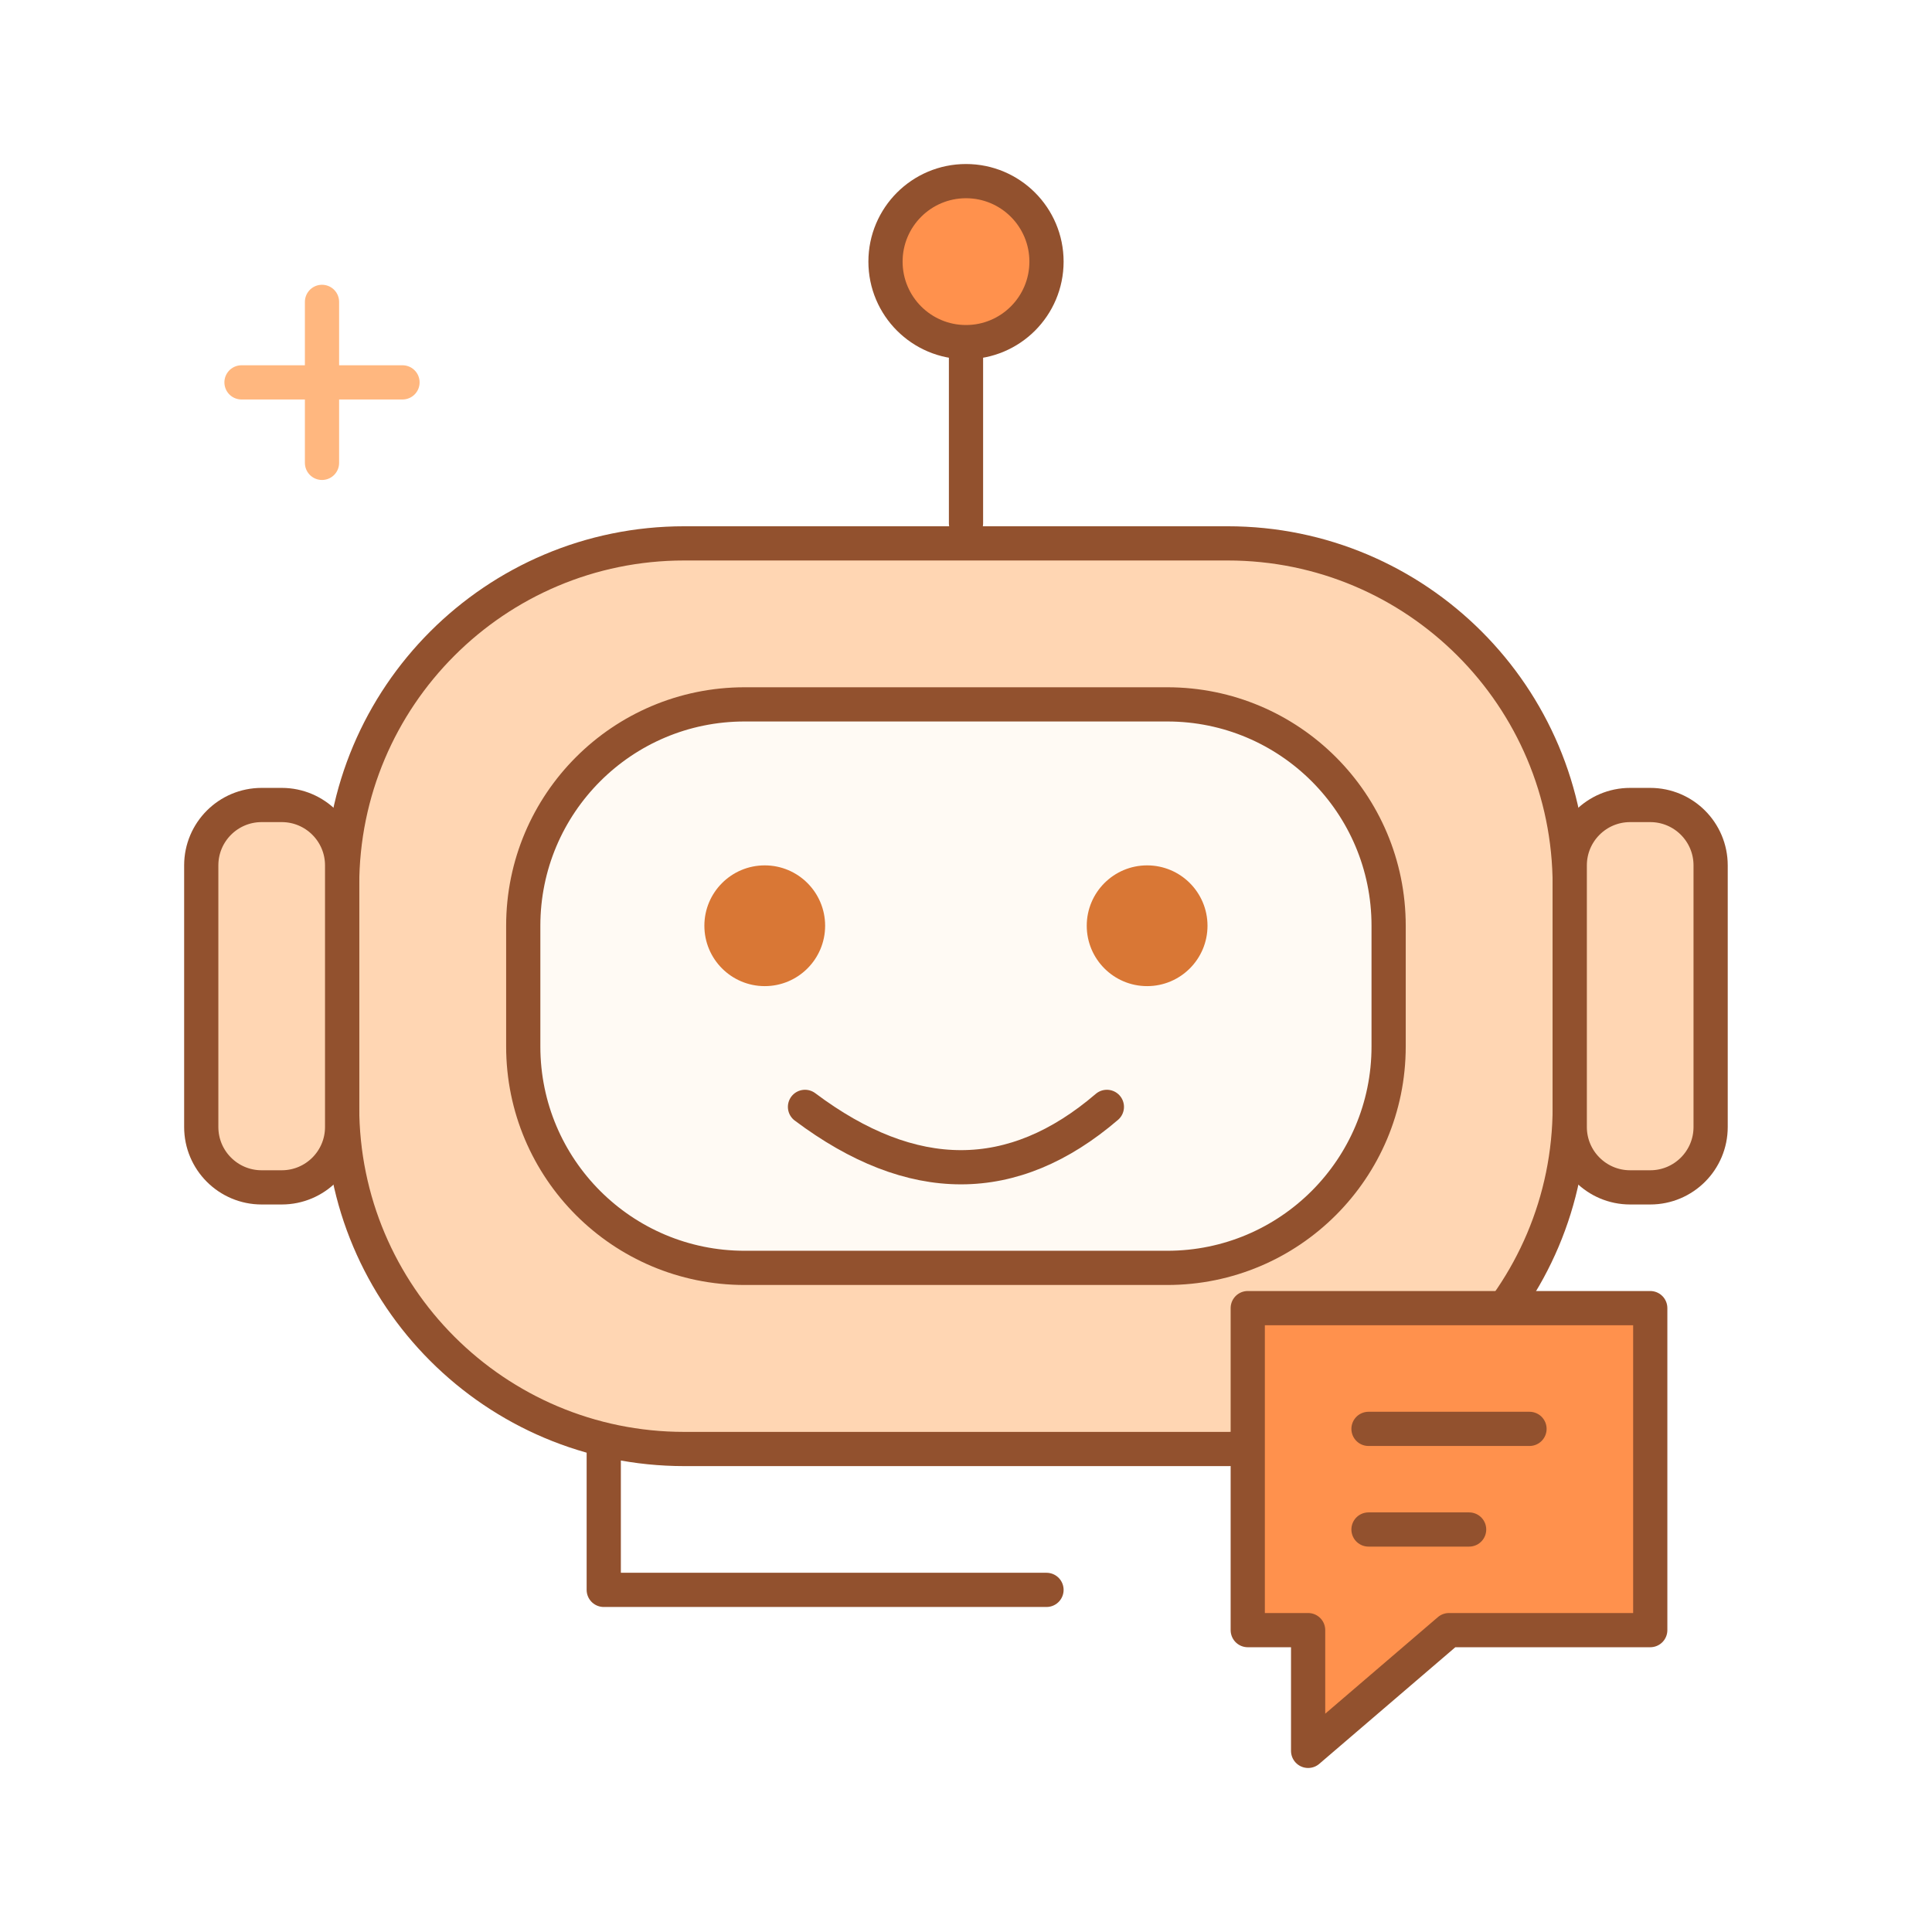
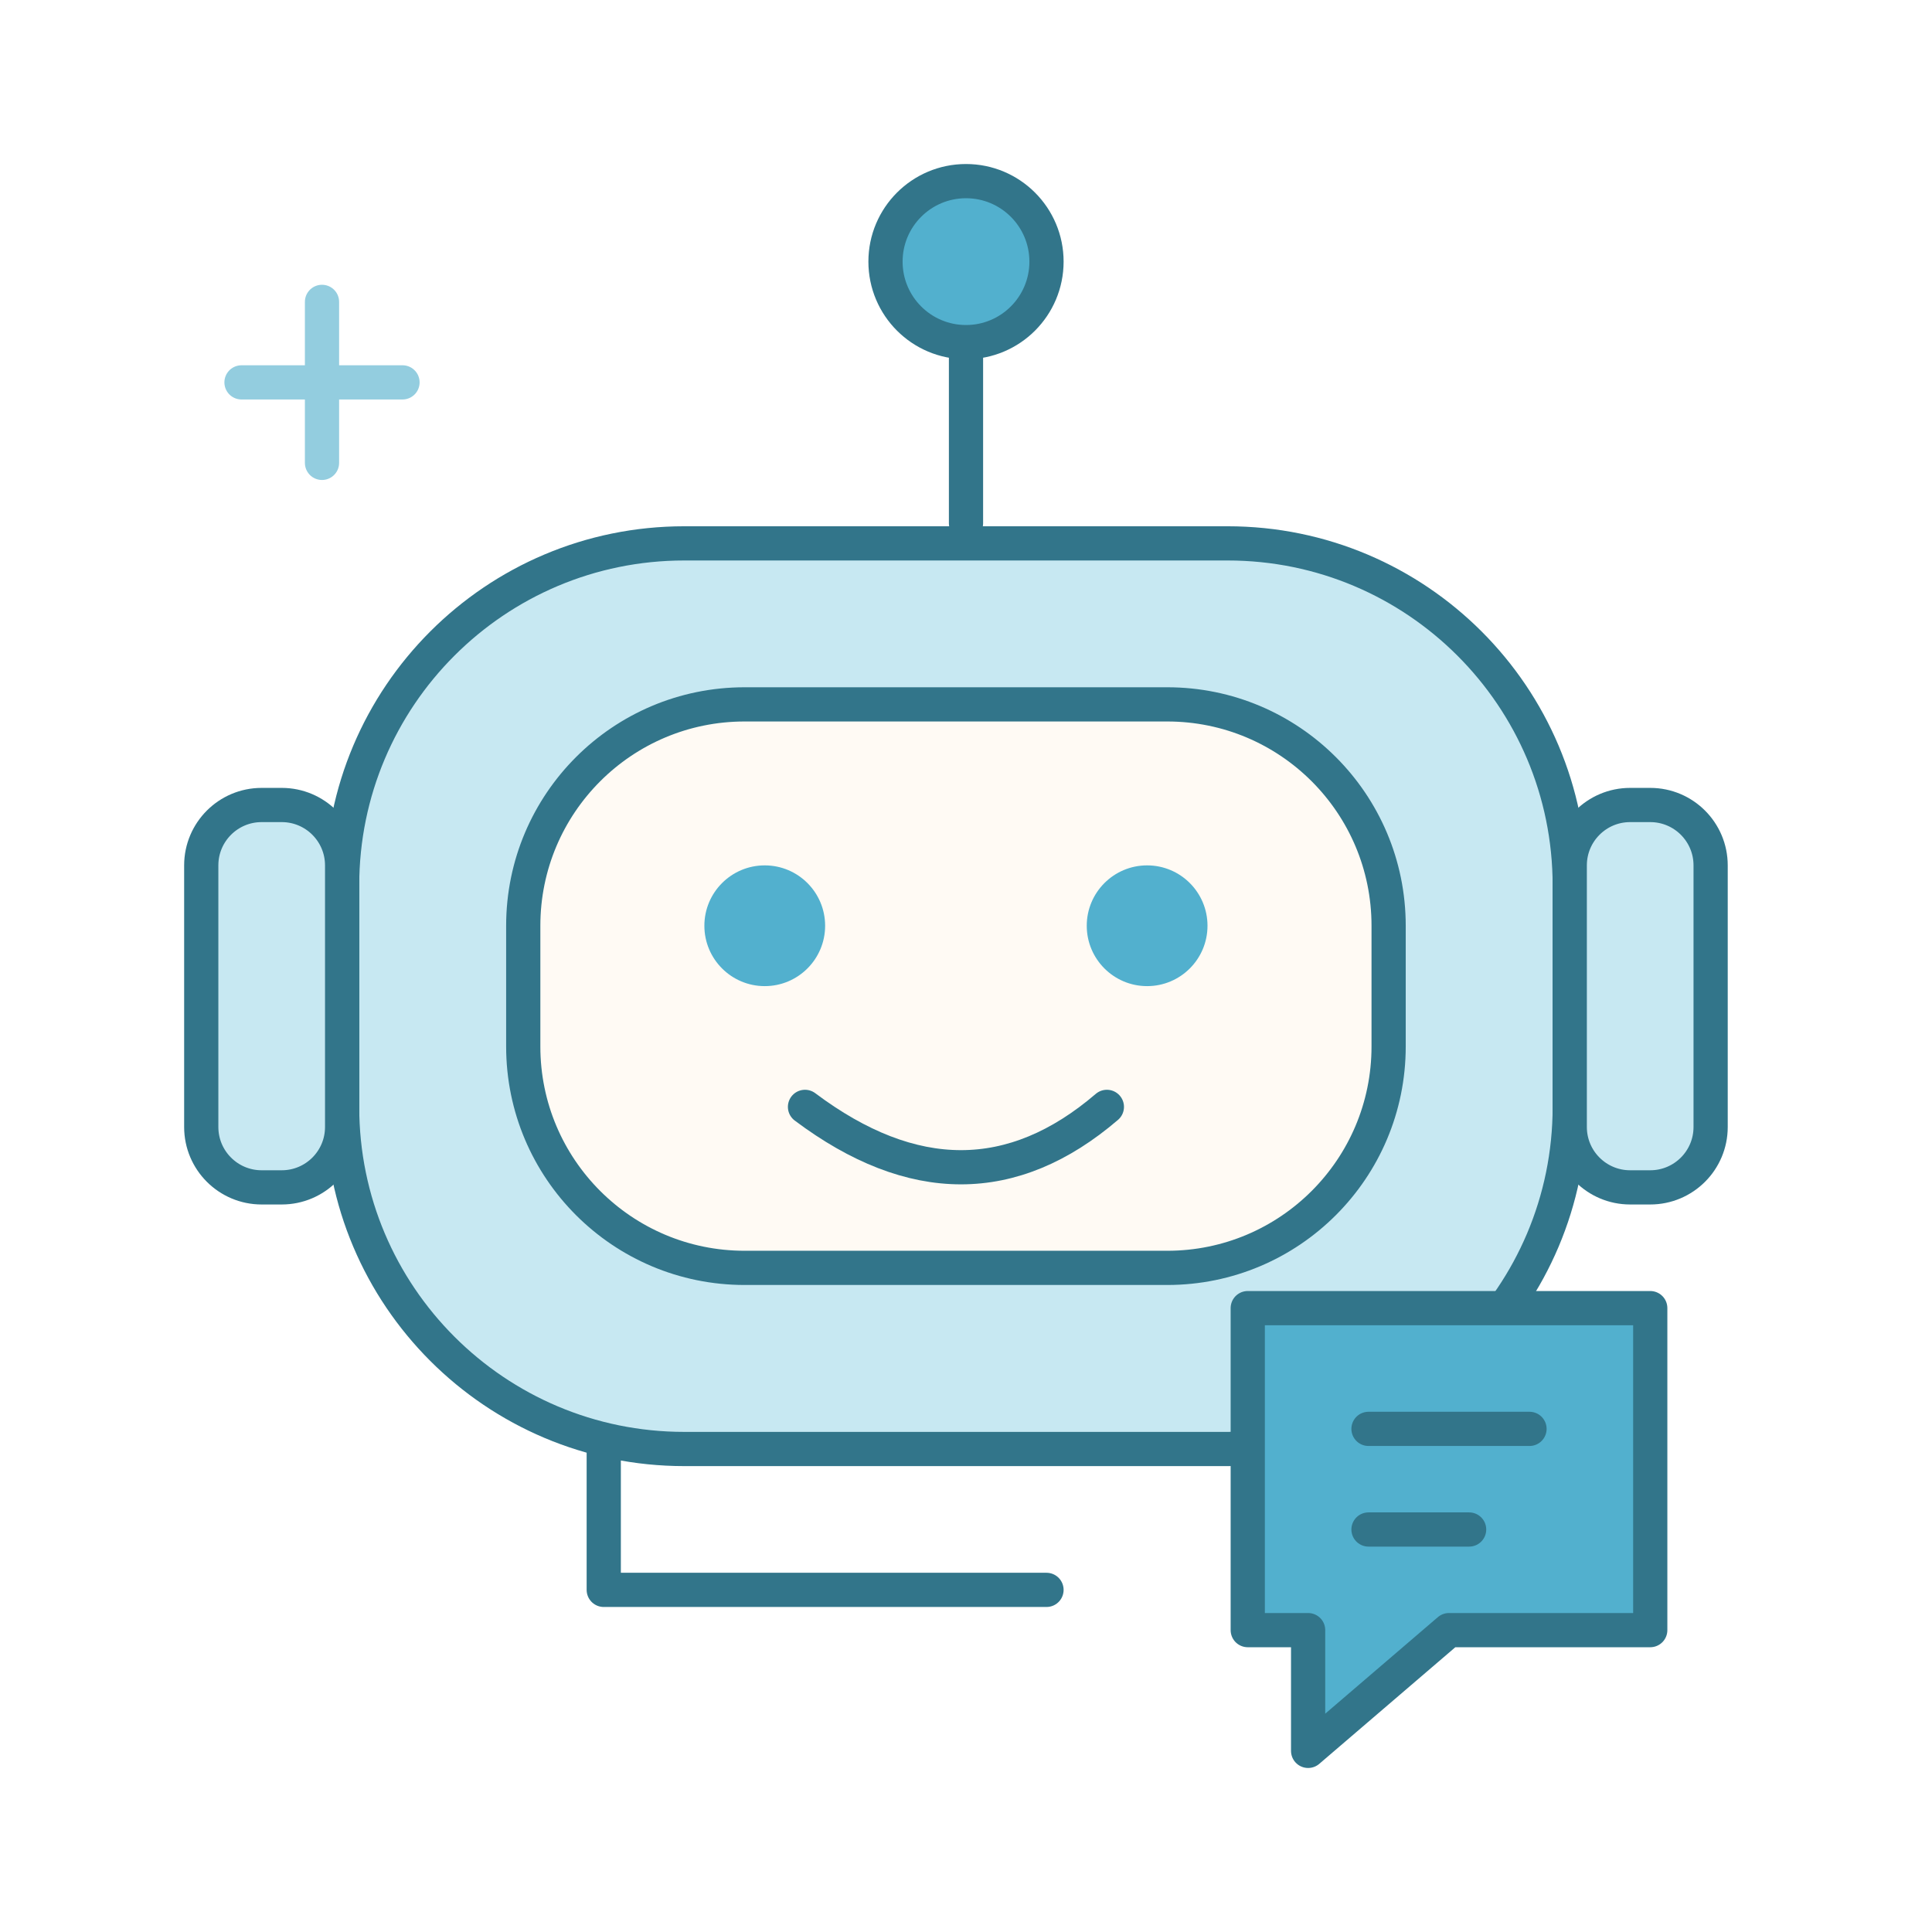
<svg xmlns="http://www.w3.org/2000/svg" width="96" height="96" viewBox="0 0 96 96">
-   <g stroke="#92512E" stroke-width="1.7" stroke-linecap="round" stroke-linejoin="round">
+   <g stroke="#32758A" stroke-width="1.7" stroke-linecap="round" stroke-linejoin="round">
    <path d="M48 26v-9" fill="none" />
-     <circle cx="48" cy="13" r="4" fill="#FF914D" />
-     <rect x="17" y="27" width="61" height="45" rx="17" fill="#FFD6B3" />
+     <circle cx="48" cy="13" r="4" fill="#52B0CE" />
+     <rect x="17" y="27" width="61" height="45" rx="17" fill="#C7E8F2" />
    <rect x="26" y="35" width="43" height="28" rx="11" fill="#FFFAF4" />
-     <rect x="10" y="40" width="7" height="19" rx="3" fill="#FFD6B3" />
-     <rect x="78" y="40" width="7" height="19" rx="3" fill="#FFD6B3" />
-     <circle cx="38" cy="46" r="3" fill="#D97735" stroke="none" />
-     <circle cx="57" cy="46" r="3" fill="#D97735" stroke="none" />
+     <rect x="10" y="40" width="7" height="19" rx="3" fill="#C7E8F2" />
+     <rect x="78" y="40" width="7" height="19" rx="3" fill="#C7E8F2" />
+     <circle cx="38" cy="46" r="3" fill="#52B0CE" stroke="none" />
+     <circle cx="57" cy="46" r="3" fill="#52B0CE" stroke="none" />
    <path d="M40 55q8 6 15 0" fill="none" />
    <path d="M30 72v7h22" fill="none" />
-     <path d="M62 65h20v16H72l-7 6v-6h-3Z" fill="#FF914D" />
-     <path d="M68 71h8M68 76h5" fill="none" stroke="#92512E" />
-     <path d="M16 15v8M12 19h8" stroke="#FFB77F" />
+     <path d="M62 65h20v16H72l-7 6v-6h-3Z" fill="#52B0CE" />
+     <path d="M68 71h8M68 76h5" fill="none" stroke="#32758A" />
+     <path d="M16 15v8M12 19h8" stroke="#93CDDF" />
  </g>
</svg>
